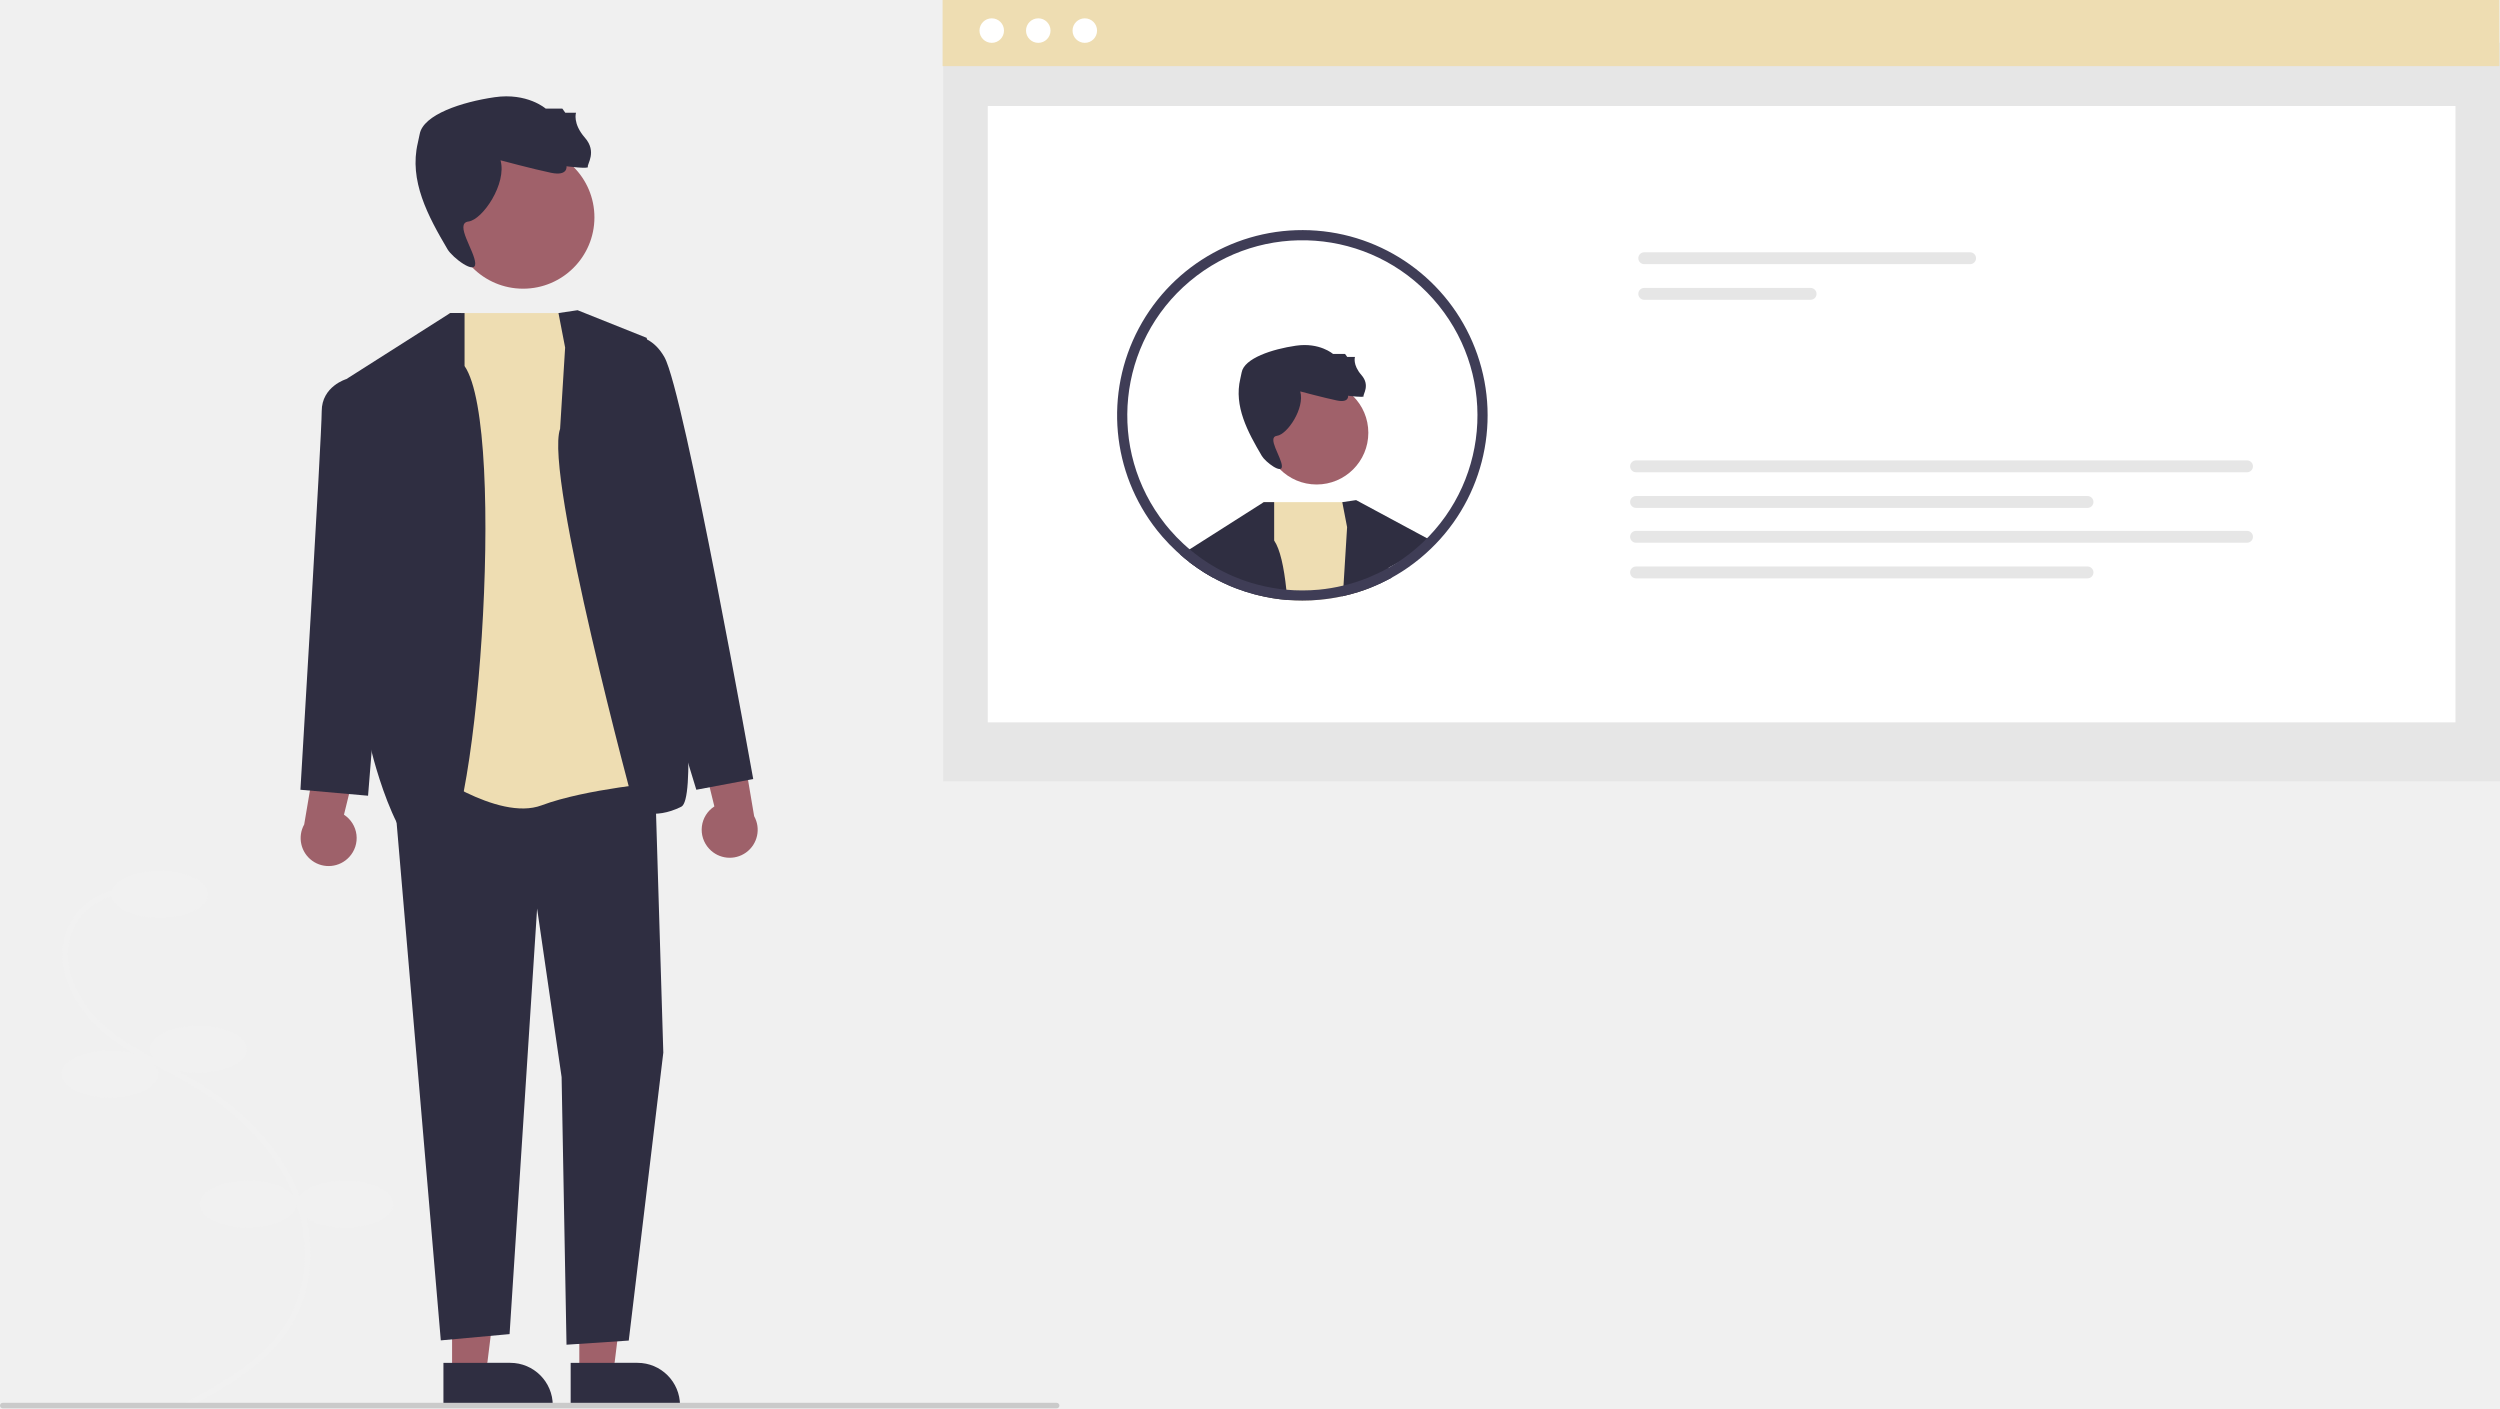
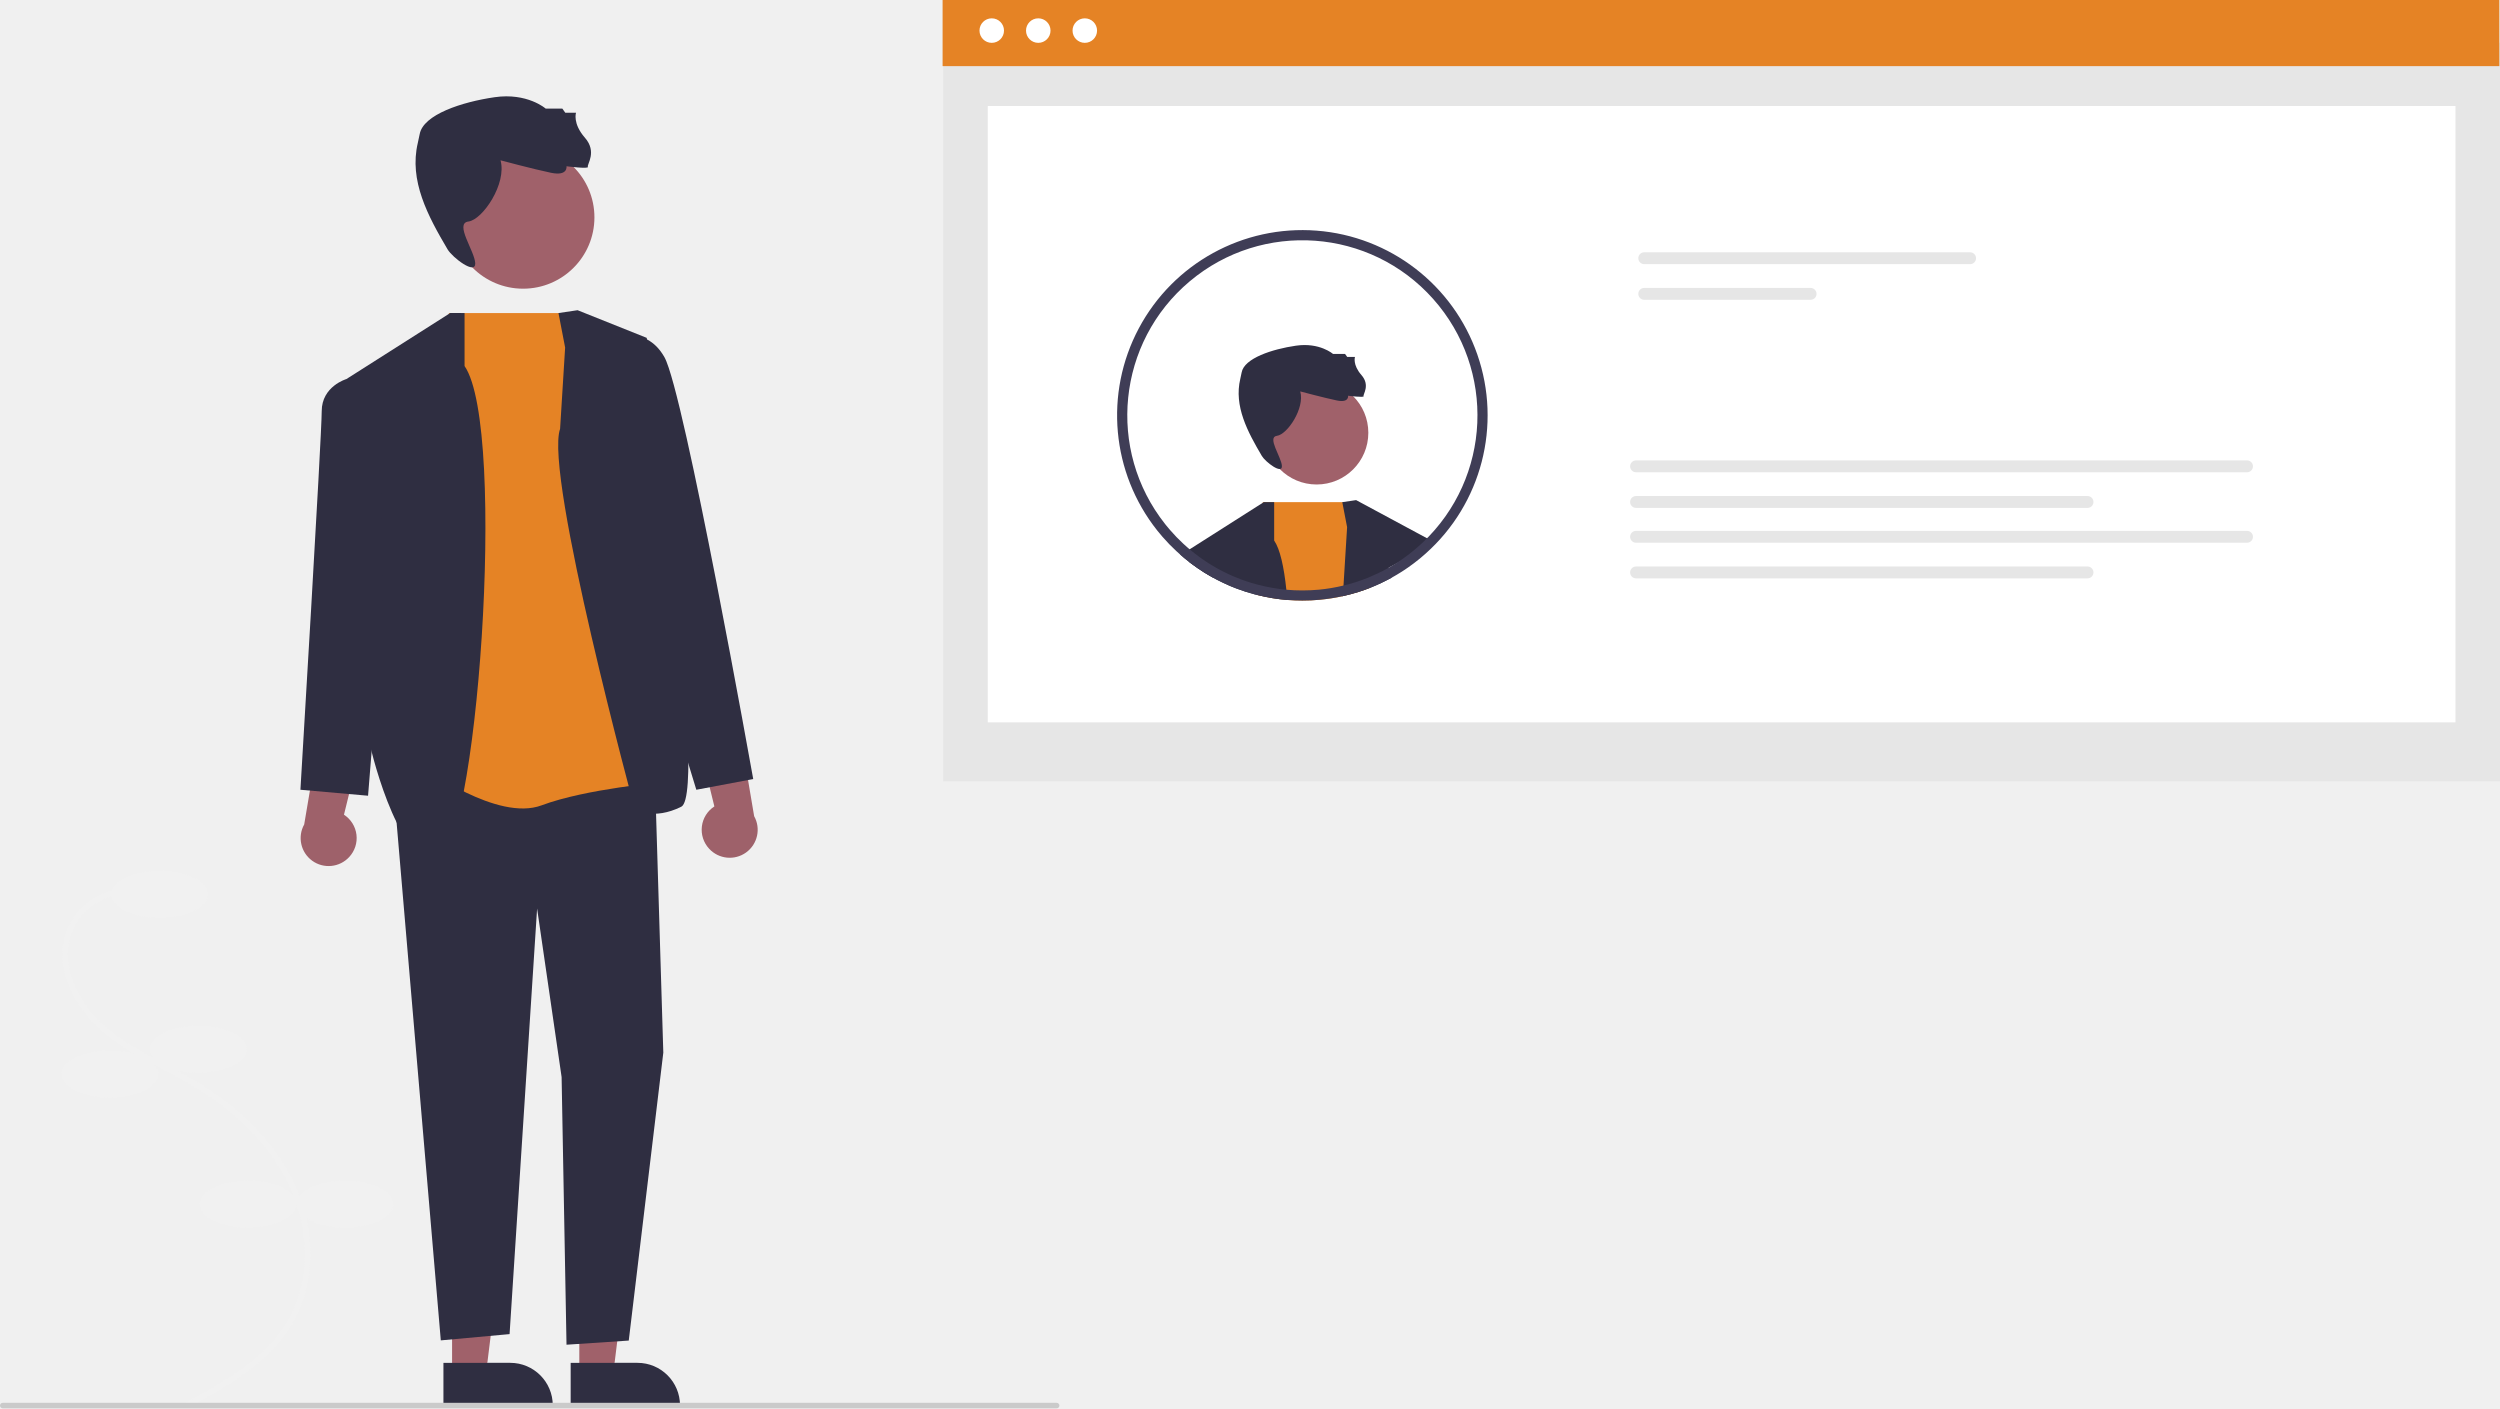
<svg xmlns="http://www.w3.org/2000/svg" id="f2473fb9-9653-4ee7-8806-669bab6c6842" data-name="Layer 1" width="903.807" height="509.145" viewBox="0 0 903.807 509.145">
  <path d="M216.096,704.318l-.951-1.759c12.753-6.897,28.626-15.481,36.916-29.567,8.172-13.886,8.356-32.743.479-49.211-6.704-14.016-19.018-26.572-35.611-36.313-3.273-1.921-6.709-3.742-10.031-5.503-8.031-4.256-16.336-8.658-23.184-14.903-9.432-8.601-16.568-23.035-11.249-35.891a23.856,23.856,0,0,1,20.677-14.467l.113,1.997a21.861,21.861,0,0,0-18.948,13.248c-4.943,11.947,1.839,25.505,10.754,33.636,6.661,6.074,14.852,10.415,22.773,14.613,3.342,1.771,6.797,3.603,10.108,5.546,16.938,9.943,29.526,22.798,36.403,37.174,8.16,17.061,7.946,36.637-.559,51.089C245.211,688.572,229.068,697.303,216.096,704.318Z" transform="translate(-148.0965 -195.4274)" fill="#f1f1f1" />
  <ellipse cx="57.72" cy="323.317" rx="17.5" ry="8.5" fill="#f1f1f1" />
  <ellipse cx="71.72" cy="379.317" rx="17.5" ry="8.5" fill="#f1f1f1" />
  <ellipse cx="39.72" cy="388.317" rx="17.5" ry="8.5" fill="#f1f1f1" />
  <ellipse cx="89.72" cy="435.317" rx="17.5" ry="8.5" fill="#f1f1f1" />
  <ellipse cx="124.72" cy="435.317" rx="17.5" ry="8.5" fill="#f1f1f1" />
  <rect id="bc1144e2-c94b-4f66-aa77-0b454dfd4174" data-name="Rectangle 62" x="341.011" y="15.429" width="562.796" height="267.056" fill="#e6e6e6" />
  <rect id="ad6bb9d5-2e55-4525-b077-6ac2d5f26b45" data-name="Rectangle 75" x="357.104" y="38.33" width="530.61" height="222.814" fill="#fff" />
-   <rect id="a1fdfaec-ef9f-458a-9330-7bb8c38fec43" data-name="Rectangle 80" x="340.771" width="562.796" height="23.909" fill="#EEDDB2" />
+   <rect id="a1fdfaec-ef9f-458a-9330-7bb8c38fec43" data-name="Rectangle 80" x="340.771" width="562.796" height="23.909" fill="#e58325" />
  <circle id="ac9f2818-2064-46b1-8104-b7d94390836e" data-name="Ellipse 90" cx="358.539" cy="11.059" r="4.431" fill="#fff" />
  <circle id="bd067119-2054-4d5f-9303-2e8fa40cc410" data-name="Ellipse 91" cx="375.359" cy="11.059" r="4.431" fill="#fff" />
  <circle id="ee5e9ca0-6fca-449b-8f84-cf683813bd65" data-name="Ellipse 92" cx="392.18" cy="11.059" r="4.431" fill="#fff" />
  <path id="acae6c4c-8028-4596-98db-d9926d2ed09f" data-name="Path 142" d="M742.529,286.635a2.147,2.147,0,0,0,0,4.294H860.333a2.147,2.147,0,0,0,0-4.294Z" transform="translate(-148.0965 -195.4274)" fill="#e6e6e6" />
  <path id="a061bcdc-636b-4d12-a036-d7339f47b36a" data-name="Path 143" d="M742.529,299.518a2.147,2.147,0,0,0,0,4.294H802.67a2.147,2.147,0,0,0,0-4.294Z" transform="translate(-148.0965 -195.4274)" fill="#e6e6e6" />
  <path id="e4e4593e-e83d-4128-8cd7-f0323b36c2f2" data-name="Path 142" d="M739.564,361.871a2.147,2.147,0,0,0,0,4.294H960.447a2.147,2.147,0,0,0,0-4.294Z" transform="translate(-148.0965 -195.4274)" fill="#e6e6e6" />
  <path id="bf45783c-1d79-4b4f-82bb-39fc8a52f7aa" data-name="Path 143" d="M739.564,374.754a2.147,2.147,0,0,0,0,4.294H902.785a2.147,2.147,0,0,0,0-4.294Z" transform="translate(-148.0965 -195.4274)" fill="#e6e6e6" />
  <path id="b544fc92-6fc6-4255-93fb-dee32d880d89" data-name="Path 142" d="M739.564,387.345a2.147,2.147,0,0,0,0,4.294H960.447a2.147,2.147,0,0,0,0-4.294Z" transform="translate(-148.0965 -195.4274)" fill="#e6e6e6" />
  <path id="e14bb681-aaa1-4454-9da9-28d0809a146c" data-name="Path 143" d="M739.564,400.227a2.147,2.147,0,0,0,0,4.294H902.785a2.147,2.147,0,0,0,0-4.294Z" transform="translate(-148.0965 -195.4274)" fill="#e6e6e6" />
  <circle cx="475.989" cy="156.462" r="18.694" fill="#a0616a" />
  <path d="M618.165,336.934s8.724,2.337,13.242,3.272,4.05-1.714,4.05-1.714,5.92.779,5.608.156,2.493-3.895-.779-7.633-2.337-6.543-2.337-6.543h-2.804l-.779-1.091h-4.362s-4.823-4.229-13.391-2.983-18.701,4.54-19.636,9.681c-.127.697-.294,1.472-.488,2.29-2.343,9.891,2.635,19.146,7.799,27.903,1.269,2.152,7.407,6.844,7.25,3.625s-5.525-10.45-1.786-10.917S619.879,343.01,618.165,336.934Z" transform="translate(-148.0965 -195.4274)" fill="#2f2e41" />
-   <path d="M613.48,412.325a65.38,65.38,0,0,1-10.699-1.758l.197-3.728L604.615,377.197l.015-.227h32.931l5.168,27.293.697,3.683c-1.364.53-2.743,1.031-4.152,1.47-.016,0-.016.015-.03.015-1.955.606-3.94,1.137-5.941,1.576a68.558,68.558,0,0,1-8.062,1.243,62.045,62.045,0,0,1-6.304.303C617.117,412.552,615.284,412.477,613.48,412.325Z" transform="translate(-148.0965 -195.4274)" fill="#EEDDB2" />
+   <path d="M613.48,412.325a65.38,65.38,0,0,1-10.699-1.758l.197-3.728L604.615,377.197l.015-.227h32.931l5.168,27.293.697,3.683c-1.364.53-2.743,1.031-4.152,1.47-.016,0-.016.015-.03.015-1.955.606-3.94,1.137-5.941,1.576a68.558,68.558,0,0,1-8.062,1.243,62.045,62.045,0,0,1-6.304.303C617.117,412.552,615.284,412.477,613.48,412.325Z" transform="translate(-148.0965 -195.4274)" fill="#e58325" />
  <path d="M592.309,407.051c-1.364-.591-2.682-1.228-3.985-1.894l-.561-.288c-.379-.197-.773-.409-1.151-.621q-.774-.432-1.501-.864c-.47-.273-.955-.561-1.424-.849-.03-.015-.045-.03-.075-.03-1.637-1.046-3.243-2.122-4.789-3.288q-.386-.296-.773-.591l-.272-4.364.394-.243L604.615,377.197l.363-.227.03-.015,3.728.015v13.882c2.107,3.046,3.531,9.426,4.41,17.776.121,1.197.227,2.425.334,3.698a65.38,65.38,0,0,1-10.699-1.758c-.379-.076-.743-.167-1.122-.273a62.702,62.702,0,0,1-6.516-2.091c-.652-.243-1.288-.5-1.925-.758l-.061-.03C592.885,407.294,592.582,407.173,592.309,407.051Z" transform="translate(-148.0965 -195.4274)" fill="#2f2e41" />
  <path d="M586.612,404.248q-.774-.432-1.501-.864c-.47-.273-.955-.561-1.424-.849-.03-.015-.045-.03-.075-.03-1.637-1.046-3.243-2.122-4.789-3.288q-.386-.296-.773-.591c-.121-.106-.242-.197-.379-.303-.969-.743-1.909-1.515-2.819-2.334-.045-.03-.075-.076-.121-.106a10.422,10.422,0,0,1,3.046-1.622l1.076.318,7.668,2.303.045,3.107Z" transform="translate(-148.0965 -195.4274)" fill="#2f2e41" />
  <path d="M651.184,404.293c-.455.242-.909.485-1.364.712-.107.061-.197.106-.288.152-.607.303-1.197.606-1.803.894-.016.015-.046.015-.046.03-.03.015-.075.03-.106.045-1.364.652-2.743,1.258-4.153,1.818-1.364.53-2.743,1.031-4.152,1.47-.016,0-.016.015-.03.015-1.955.606-3.94,1.137-5.941,1.576a12.506,12.506,0,0,1,.485-3.683l.015-.212,1.304-21.095-1.743-9.047,5.001-.743L665.869,391.033s-3.031,3.031-15.473,9.487C649.296,401.091,650.911,402.99,651.184,404.293Z" transform="translate(-148.0965 -195.4274)" fill="#2f2e41" />
  <path d="M624.907,408.612c-1.971.182-3.971.273-5.971.273-1.94,0-3.865-.076-5.789-.258.121,1.197.227,2.425.334,3.698,1.803.152,3.637.227,5.456.227a62.045,62.045,0,0,0,6.304-.303,68.558,68.558,0,0,0,8.062-1.243,12.506,12.506,0,0,1,.485-3.683l.015-.212A62.996,62.996,0,0,1,624.907,408.612Zm57.268-85.047A66.972,66.972,0,1,0,566.441,387.184c.606.758,1.228,1.515,1.864,2.243.061.061.091.106.136.152a63.821,63.821,0,0,0,4.986,5.137c.425.394.864.788,1.303,1.167.046.03.076.076.121.106.909.818,1.849,1.591,2.819,2.334.137.106.258.197.379.303q.387.296.773.591c1.546,1.167,3.152,2.243,4.789,3.288.03,0,.045.015.075.03.47.288.955.576,1.424.849q.728.432,1.501.864c.379.212.773.424,1.151.621l.561.288c1.303.667,2.622,1.303,3.985,1.894.273.121.576.242.849.364l.061.03c.636.258,1.273.515,1.925.758a62.702,62.702,0,0,0,6.516,2.091c.379.106.743.197,1.122.273a65.38,65.38,0,0,0,10.699,1.758c1.803.152,3.637.227,5.456.227a62.045,62.045,0,0,0,6.304-.303,68.558,68.558,0,0,0,8.062-1.243c2.001-.439,3.986-.97,5.941-1.576.015,0,.015-.015.03-.015,1.409-.439,2.788-.94,4.152-1.47,1.41-.561,2.789-1.167,4.153-1.818.03-.015.075-.03.106-.045,0-.015.03-.015.046-.03.606-.288,1.197-.591,1.803-.894.091-.046.181-.091.288-.152.454-.227.909-.47,1.364-.712.03-.015.045-.03.075-.045,1.197-.667,2.38-1.364,3.547-2.106.318-.197.636-.394.955-.621.47-.288.924-.606,1.364-.924.591-.409,1.182-.833,1.758-1.273a4.679,4.679,0,0,0,.545-.409c1.41-1.061,2.773-2.182,4.076-3.364a66.914,66.914,0,0,0,18.67-71.984Zm-19.807,68.074a64.792,64.792,0,0,1-5.152,4.364c-.394.303-.804.606-1.212.879-.394.303-.788.591-1.197.864-.349.243-.697.485-1.061.712-.03.03-.075.045-.106.076-.258.182-.531.349-.788.515-.804.5-1.637,1-2.455,1.47-.197.106-.379.227-.576.333-.107.061-.212.121-.334.182-.454.258-.909.485-1.364.727-.061.045-.136.061-.197.106a.112.112,0,0,0-.061.03c-.318.167-.636.318-.955.47-.273.136-.531.273-.804.394-1.106.53-2.243,1.03-3.379,1.5-1.197.485-2.409.924-3.637,1.334-.303.106-.622.227-.94.318-1.44.455-2.879.864-4.349,1.197a62.996,62.996,0,0,1-8.895,1.5c-1.971.182-3.971.273-5.971.273-1.94,0-3.865-.076-5.789-.258a62.373,62.373,0,0,1-10.169-1.788c-.121-.03-.258-.061-.379-.091a58.111,58.111,0,0,1-8.017-2.728c-.136-.061-.288-.106-.409-.167-.152-.061-.288-.106-.409-.167-.152-.061-.288-.121-.424-.182-1.137-.5-2.243-1.046-3.349-1.606l-.516-.273c-.985-.515-1.955-1.046-2.91-1.637-.333-.182-.682-.394-1.015-.606-.379-.227-.758-.47-1.122-.712q-.135-.091-.272-.182c-.849-.576-1.712-1.152-2.531-1.773-.576-.424-1.137-.833-1.697-1.273-.364-.273-.727-.561-1.076-.864-.227-.167-.454-.364-.682-.561-.303-.258-.606-.515-.909-.788-.47-.379-.909-.803-1.334-1.197a60.229,60.229,0,0,1-4.834-5.001c-.515-.576-1-1.152-1.47-1.758a3.647,3.647,0,0,1-.303-.379,63.298,63.298,0,1,1,93.048,6.744Z" transform="translate(-148.0965 -195.4274)" fill="#3f3d56" />
  <polygon points="163.436 496.698 175.696 496.697 181.528 449.409 163.434 449.41 163.436 496.698" fill="#a0616a" />
  <path d="M308.406,688.123l24.144-.001h.001A15.387,15.387,0,0,1,347.937,703.508v.5l-39.531.001Z" transform="translate(-148.0965 -195.4274)" fill="#2f2e41" />
  <polygon points="209.436 496.698 221.696 496.697 227.528 449.409 209.434 449.41 209.436 496.698" fill="#a0616a" />
  <path d="M354.406,688.123l24.144-.001h.001A15.387,15.387,0,0,1,393.937,703.508v.5l-39.531.001Z" transform="translate(-148.0965 -195.4274)" fill="#2f2e41" />
  <path d="M274.333,505.267a10.056,10.056,0,0,0-1.883-15.304l8.518-34.705-17.492,6.233-5.407,32.001a10.11,10.11,0,0,0,16.265,11.775Z" transform="translate(-148.0965 -195.4274)" fill="#9e616a" />
  <path d="M404.474,502.267a10.056,10.056,0,0,1,1.883-15.304L397.839,452.259l17.492,6.233,5.407,32.001a10.11,10.11,0,0,1-16.265,11.775Z" transform="translate(-148.0965 -195.4274)" fill="#9e616a" />
  <polygon points="142.367 285.513 159.36 484.578 184.224 482.311 194.175 328.461 203.033 389.379 204.807 486.145 227.307 484.645 239.801 380.545 236.736 279.728 151.319 271.078 142.367 285.513" fill="#2f2e41" />
  <circle cx="189.112" cy="78.582" r="25.786" fill="#a0616a" />
  <path d="M329.043,253.381s12.033,3.223,18.265,4.513,5.587-2.364,5.587-2.364,8.165,1.074,7.736.215,3.438-5.372-1.074-10.529-3.223-9.025-3.223-9.025h-3.868l-1.074-1.504H345.374s-6.652-5.833-18.471-4.114-25.795,6.263-27.084,13.354c-.175.962-.405,2.03-.672,3.159-3.232,13.644,3.635,26.409,10.757,38.487,1.75,2.968,10.217,9.441,10,5s-7.621-14.414-2.464-15.059S331.407,261.762,329.043,253.381Z" transform="translate(-148.0965 -195.4274)" fill="#2f2e41" />
-   <path d="M310.376,308.604h45.412l32.11,169.575s-27.994,2.394-43.994,8.394-42.598-13.706-42.598-13.706Z" transform="translate(-148.0965 -195.4274)" fill="#EEDDB2" />
+   <path d="M310.376,308.604h45.412l32.11,169.575s-27.994,2.394-43.994,8.394-42.598-13.706-42.598-13.706Z" transform="translate(-148.0965 -195.4274)" fill="#e58325" />
  <path d="M316.045,327.754V308.604l-5.142-.031-37.567,23.885,8.152,130.863s9.648,43.658,24.282,43.205S331.687,350.435,316.045,327.754Z" transform="translate(-148.0965 -195.4274)" fill="#2f2e41" />
  <path d="M285.404,336.073l-12.067-3.615s-8.933,2.615-8.933,11.615-7.697,136.868-7.697,136.868l24.451,2.161,5.246-65.029Z" transform="translate(-148.0965 -195.4274)" fill="#2f2e41" />
  <path d="M352.404,321.073l-2.405-12.469,6.905-1.031,25,10s22.5,164.5,12.5,169.5-16.752,1.126-16.752,1.126S344.76,366.873,350.582,350.473Z" transform="translate(-148.0965 -195.4274)" fill="#2f2e41" />
  <path d="M364.404,320.073l4.267-1.857s12.523-6.206,19.628,6.326,32.105,152.531,32.105,152.531l-20.57,3.868-15.379-50.384Z" transform="translate(-148.0965 -195.4274)" fill="#2f2e41" />
  <path d="M530.096,704.573h-381a1,1,0,1,1,0-2h381a1,1,0,0,1,0,2Z" transform="translate(-148.0965 -195.4274)" fill="#cacaca" />
</svg>
